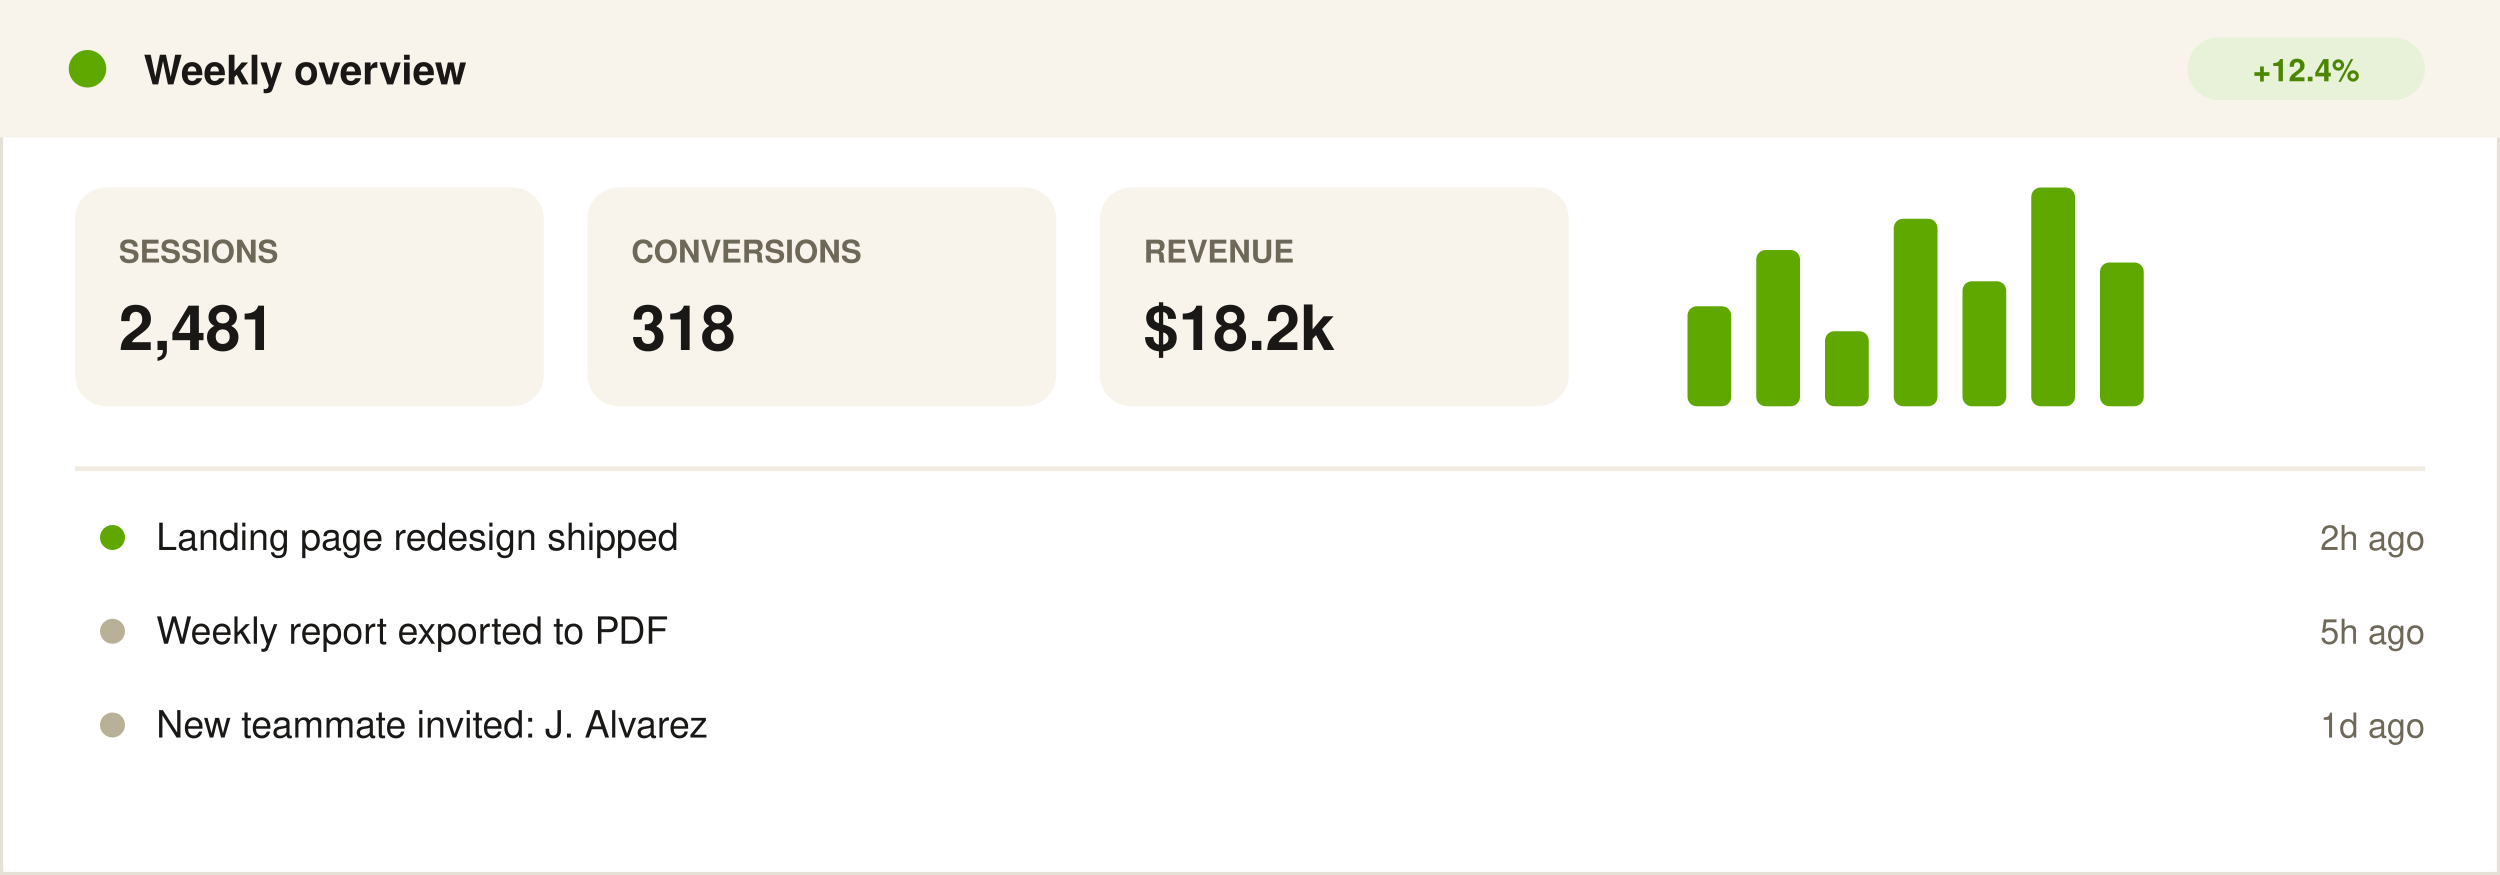
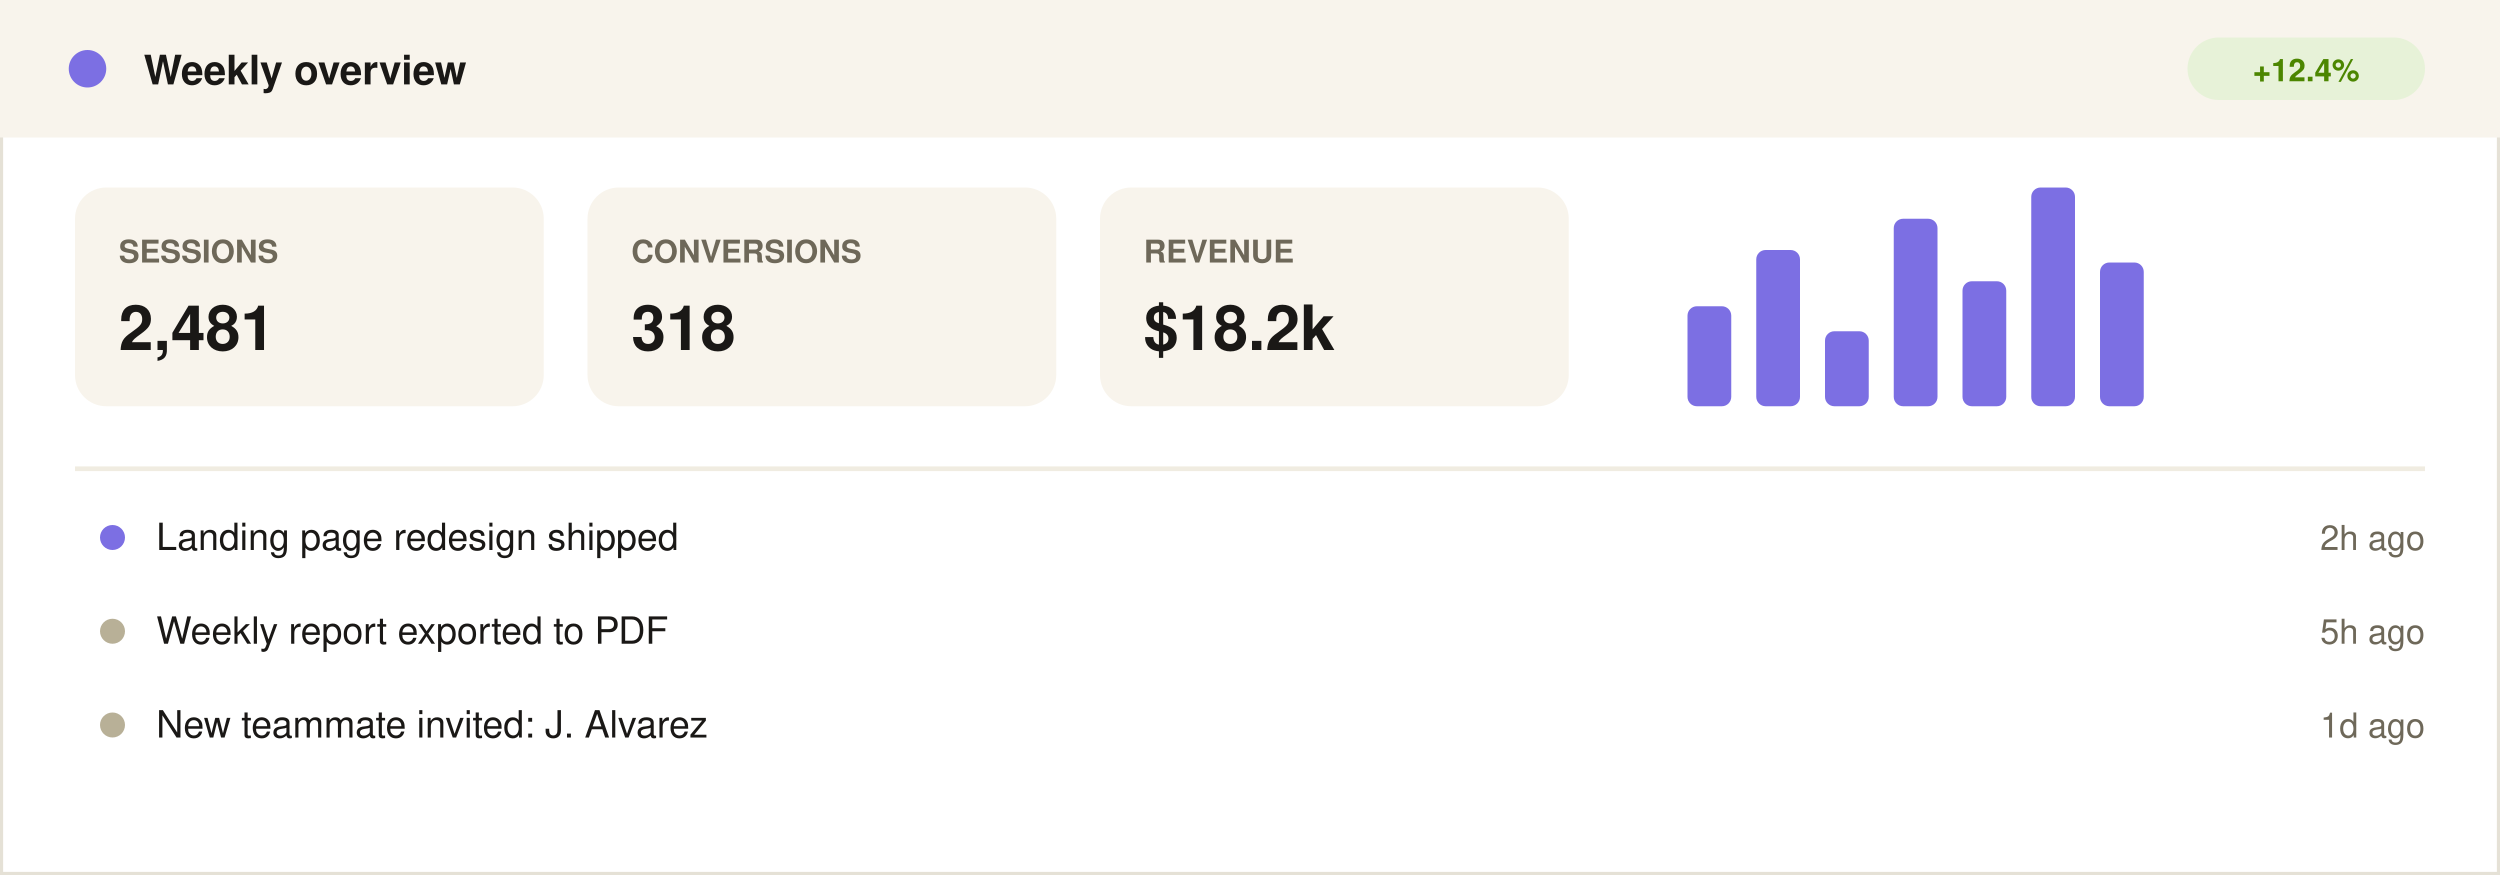
<svg xmlns="http://www.w3.org/2000/svg" width="800" height="280" viewBox="0 0 800 280">
  <rect width="800" height="280" fill="#ffffff" />
  <rect x="0" y="0" width="800" height="280" fill="none" stroke="#E5E1D6" stroke-width="2" />
  <rect x="0" y="0" width="800" height="44" fill="#F8F4EC" />
-   <circle cx="28" cy="22" r="6" fill="#5EA800" />
+   <circle cx="28" cy="22" r="6" fill="#7C6FE3" />
  <text x="46" y="27" font-family="Segoe UI, Helvetica, Arial, sans-serif" font-size="13" font-weight="700" fill="#1A1816">Weekly overview</text>
  <rect x="700" y="12" width="76" height="20" rx="10" fill="#E7F2D8" />
  <text x="738" y="26" font-family="Segoe UI, Helvetica, Arial, sans-serif" font-size="10" font-weight="700" fill="#4C8600" text-anchor="middle">+12.4%</text>
  <g>
    <rect x="24" y="60" width="150" height="70" rx="10" fill="#F8F4EC" />
    <text x="38" y="84" font-family="Segoe UI, Helvetica, Arial, sans-serif" font-size="10" font-weight="700" fill="#6E6859">SESSIONS</text>
    <text x="38" y="112" font-family="Segoe UI, Helvetica, Arial, sans-serif" font-size="20" font-weight="700" fill="#1A1816">2,481</text>
  </g>
  <g>
    <rect x="188" y="60" width="150" height="70" rx="10" fill="#F8F4EC" />
    <text x="202" y="84" font-family="Segoe UI, Helvetica, Arial, sans-serif" font-size="10" font-weight="700" fill="#6E6859">CONVERSIONS</text>
    <text x="202" y="112" font-family="Segoe UI, Helvetica, Arial, sans-serif" font-size="20" font-weight="700" fill="#1A1816">318</text>
  </g>
  <g>
    <rect x="352" y="60" width="150" height="70" rx="10" fill="#F8F4EC" />
    <text x="366" y="84" font-family="Segoe UI, Helvetica, Arial, sans-serif" font-size="10" font-weight="700" fill="#6E6859">REVENUE</text>
    <text x="366" y="112" font-family="Segoe UI, Helvetica, Arial, sans-serif" font-size="20" font-weight="700" fill="#1A1816">$18.2k</text>
  </g>
-   <g fill="#5EA800">
+   <g fill="#7C6FE3">
    <rect x="540" y="98" width="14" height="32" rx="3" />
    <rect x="562" y="80" width="14" height="50" rx="3" />
    <rect x="584" y="106" width="14" height="24" rx="3" />
    <rect x="606" y="70" width="14" height="60" rx="3" />
    <rect x="628" y="90" width="14" height="40" rx="3" />
    <rect x="650" y="60" width="14" height="70" rx="3" />
    <rect x="672" y="84" width="14" height="46" rx="3" />
  </g>
  <line x1="24" y1="150" x2="776" y2="150" stroke="#F0ECE1" stroke-width="1.5" />
-   <circle cx="36" cy="172" r="4" fill="#5EA800" />
+   <circle cx="36" cy="172" r="4" fill="#7C6FE3" />
  <text x="50" y="176" font-family="Segoe UI, Helvetica, Arial, sans-serif" font-size="12" fill="#1A1816">Landing page redesign shipped</text>
  <text x="776" y="176" font-family="Segoe UI, Helvetica, Arial, sans-serif" font-size="11" fill="#6E6859" text-anchor="end">2h ago</text>
  <circle cx="36" cy="202" r="4" fill="#B8B097" />
  <text x="50" y="206" font-family="Segoe UI, Helvetica, Arial, sans-serif" font-size="12" fill="#1A1816">Weekly report exported to PDF</text>
  <text x="776" y="206" font-family="Segoe UI, Helvetica, Arial, sans-serif" font-size="11" fill="#6E6859" text-anchor="end">5h ago</text>
  <circle cx="36" cy="232" r="4" fill="#B8B097" />
  <text x="50" y="236" font-family="Segoe UI, Helvetica, Arial, sans-serif" font-size="12" fill="#1A1816">New teammate invited: J. Alvarez</text>
  <text x="776" y="236" font-family="Segoe UI, Helvetica, Arial, sans-serif" font-size="11" fill="#6E6859" text-anchor="end">1d ago</text>
</svg>
